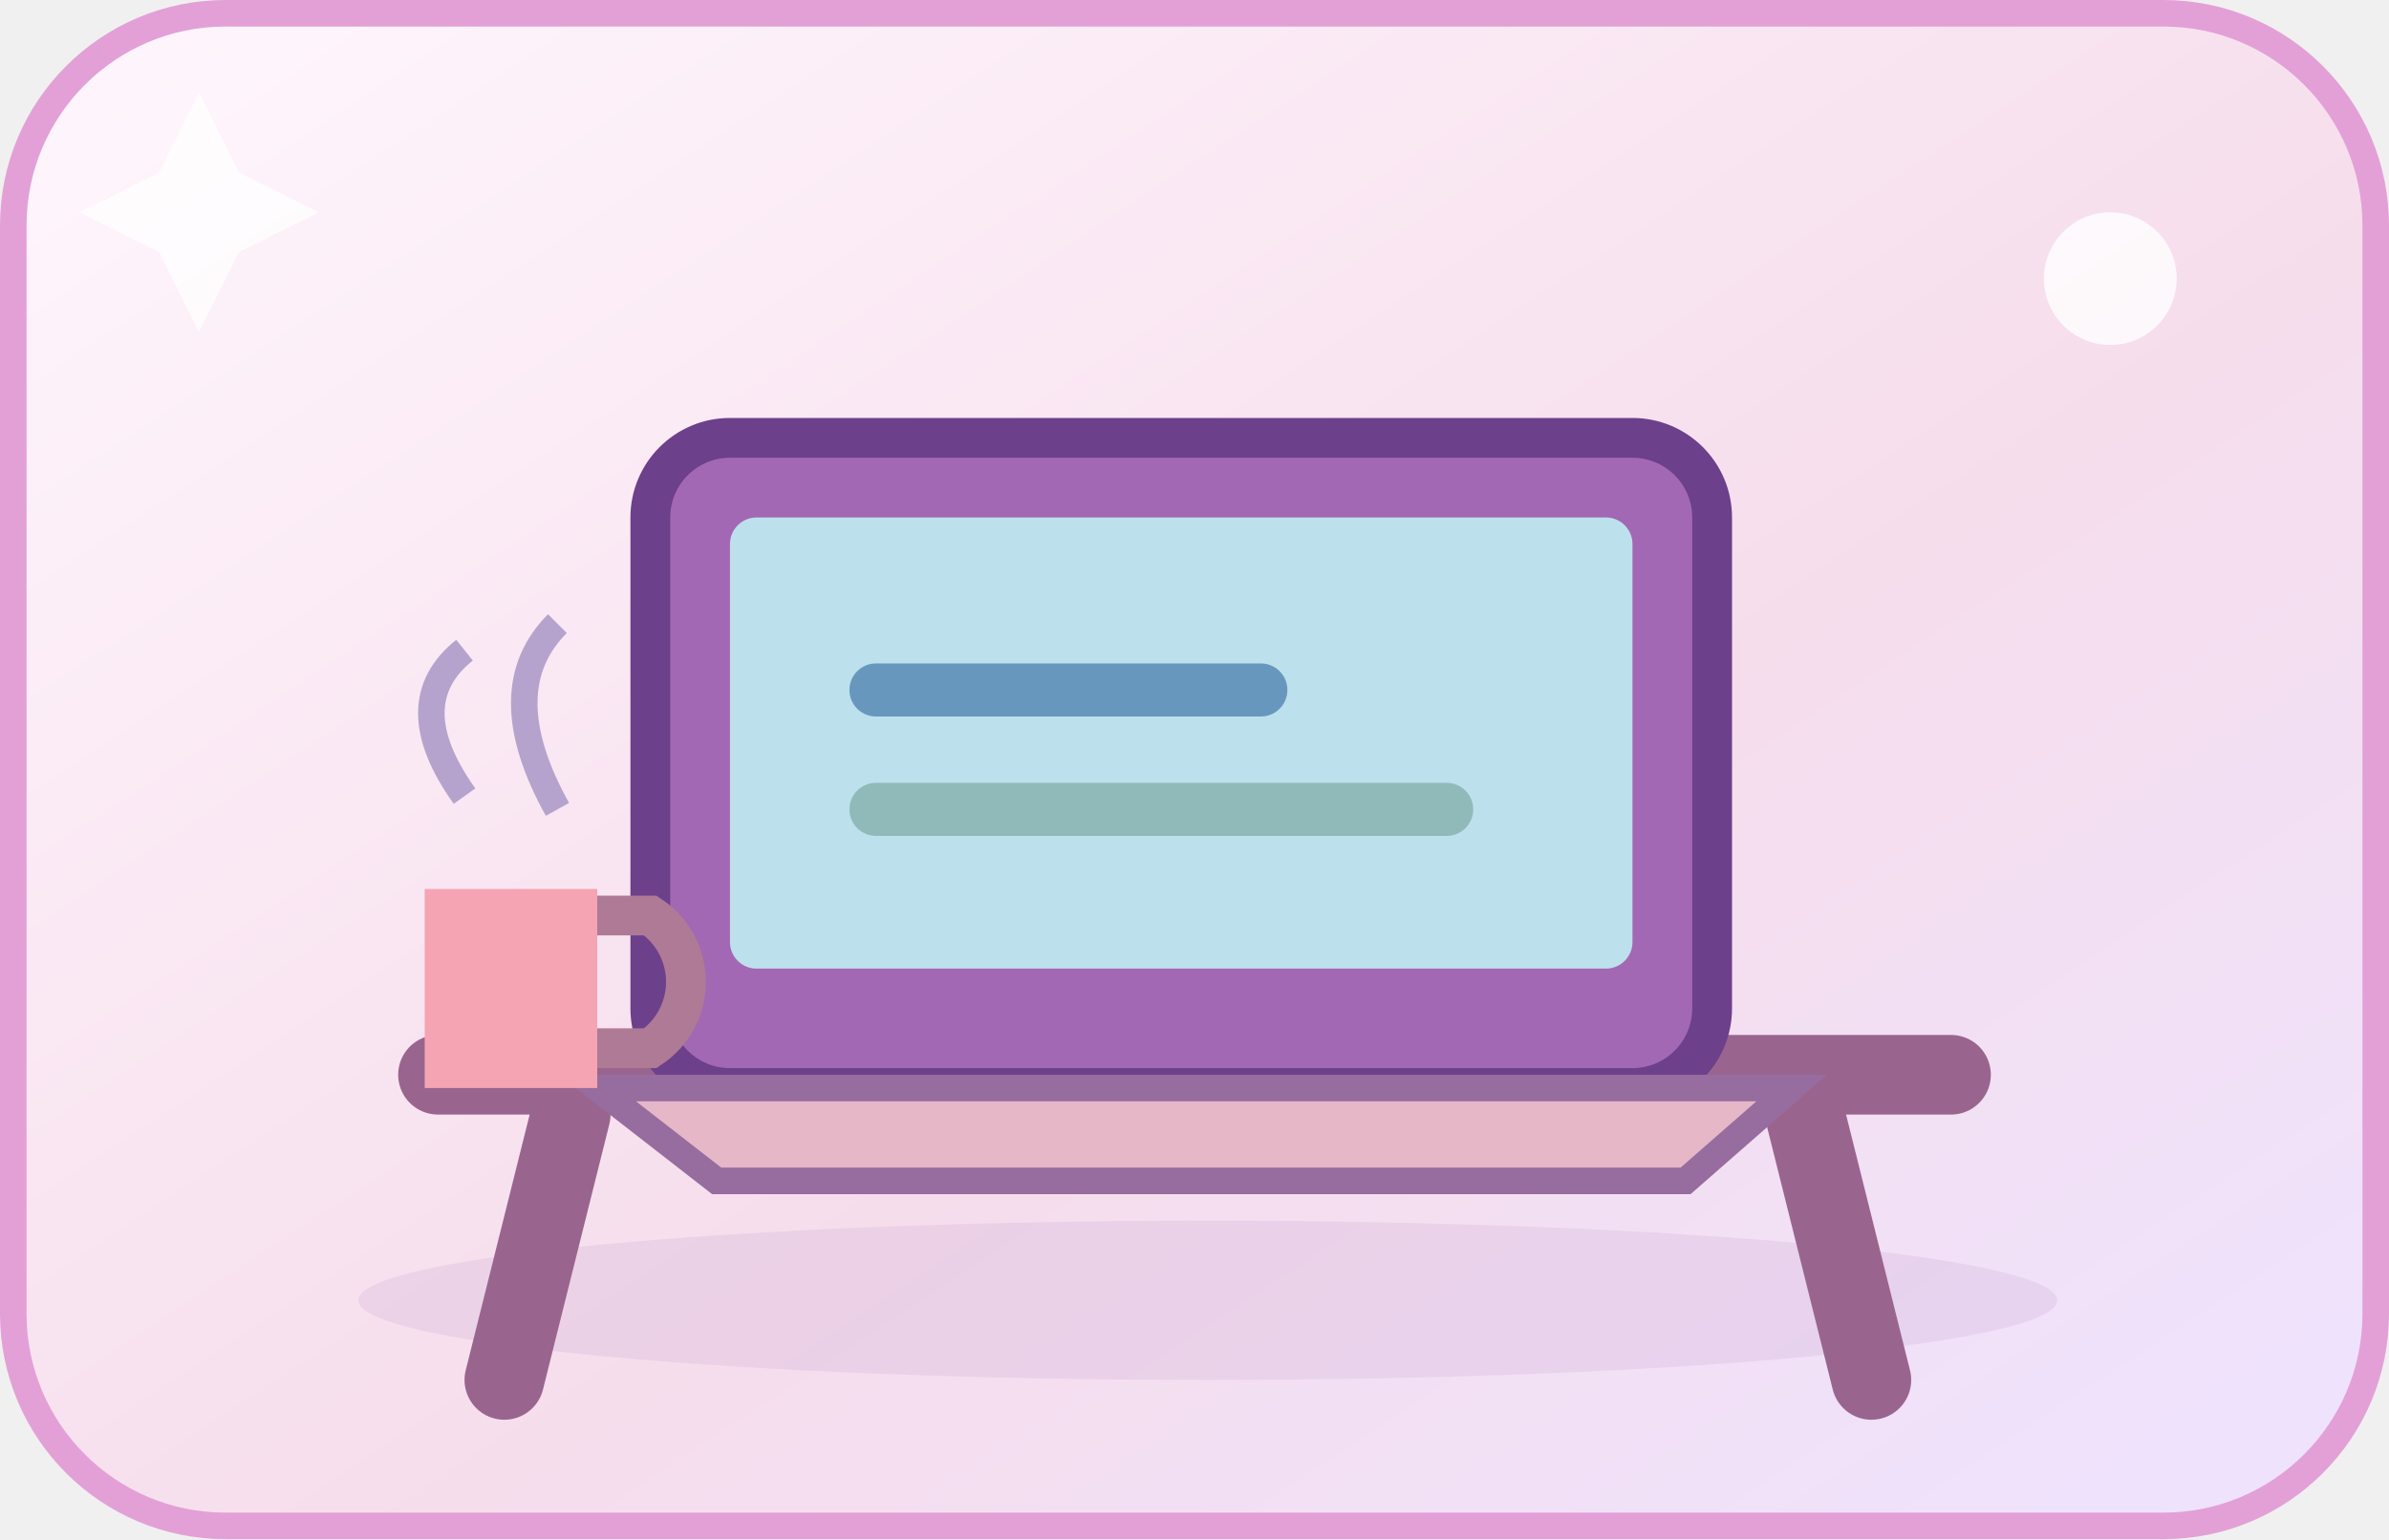
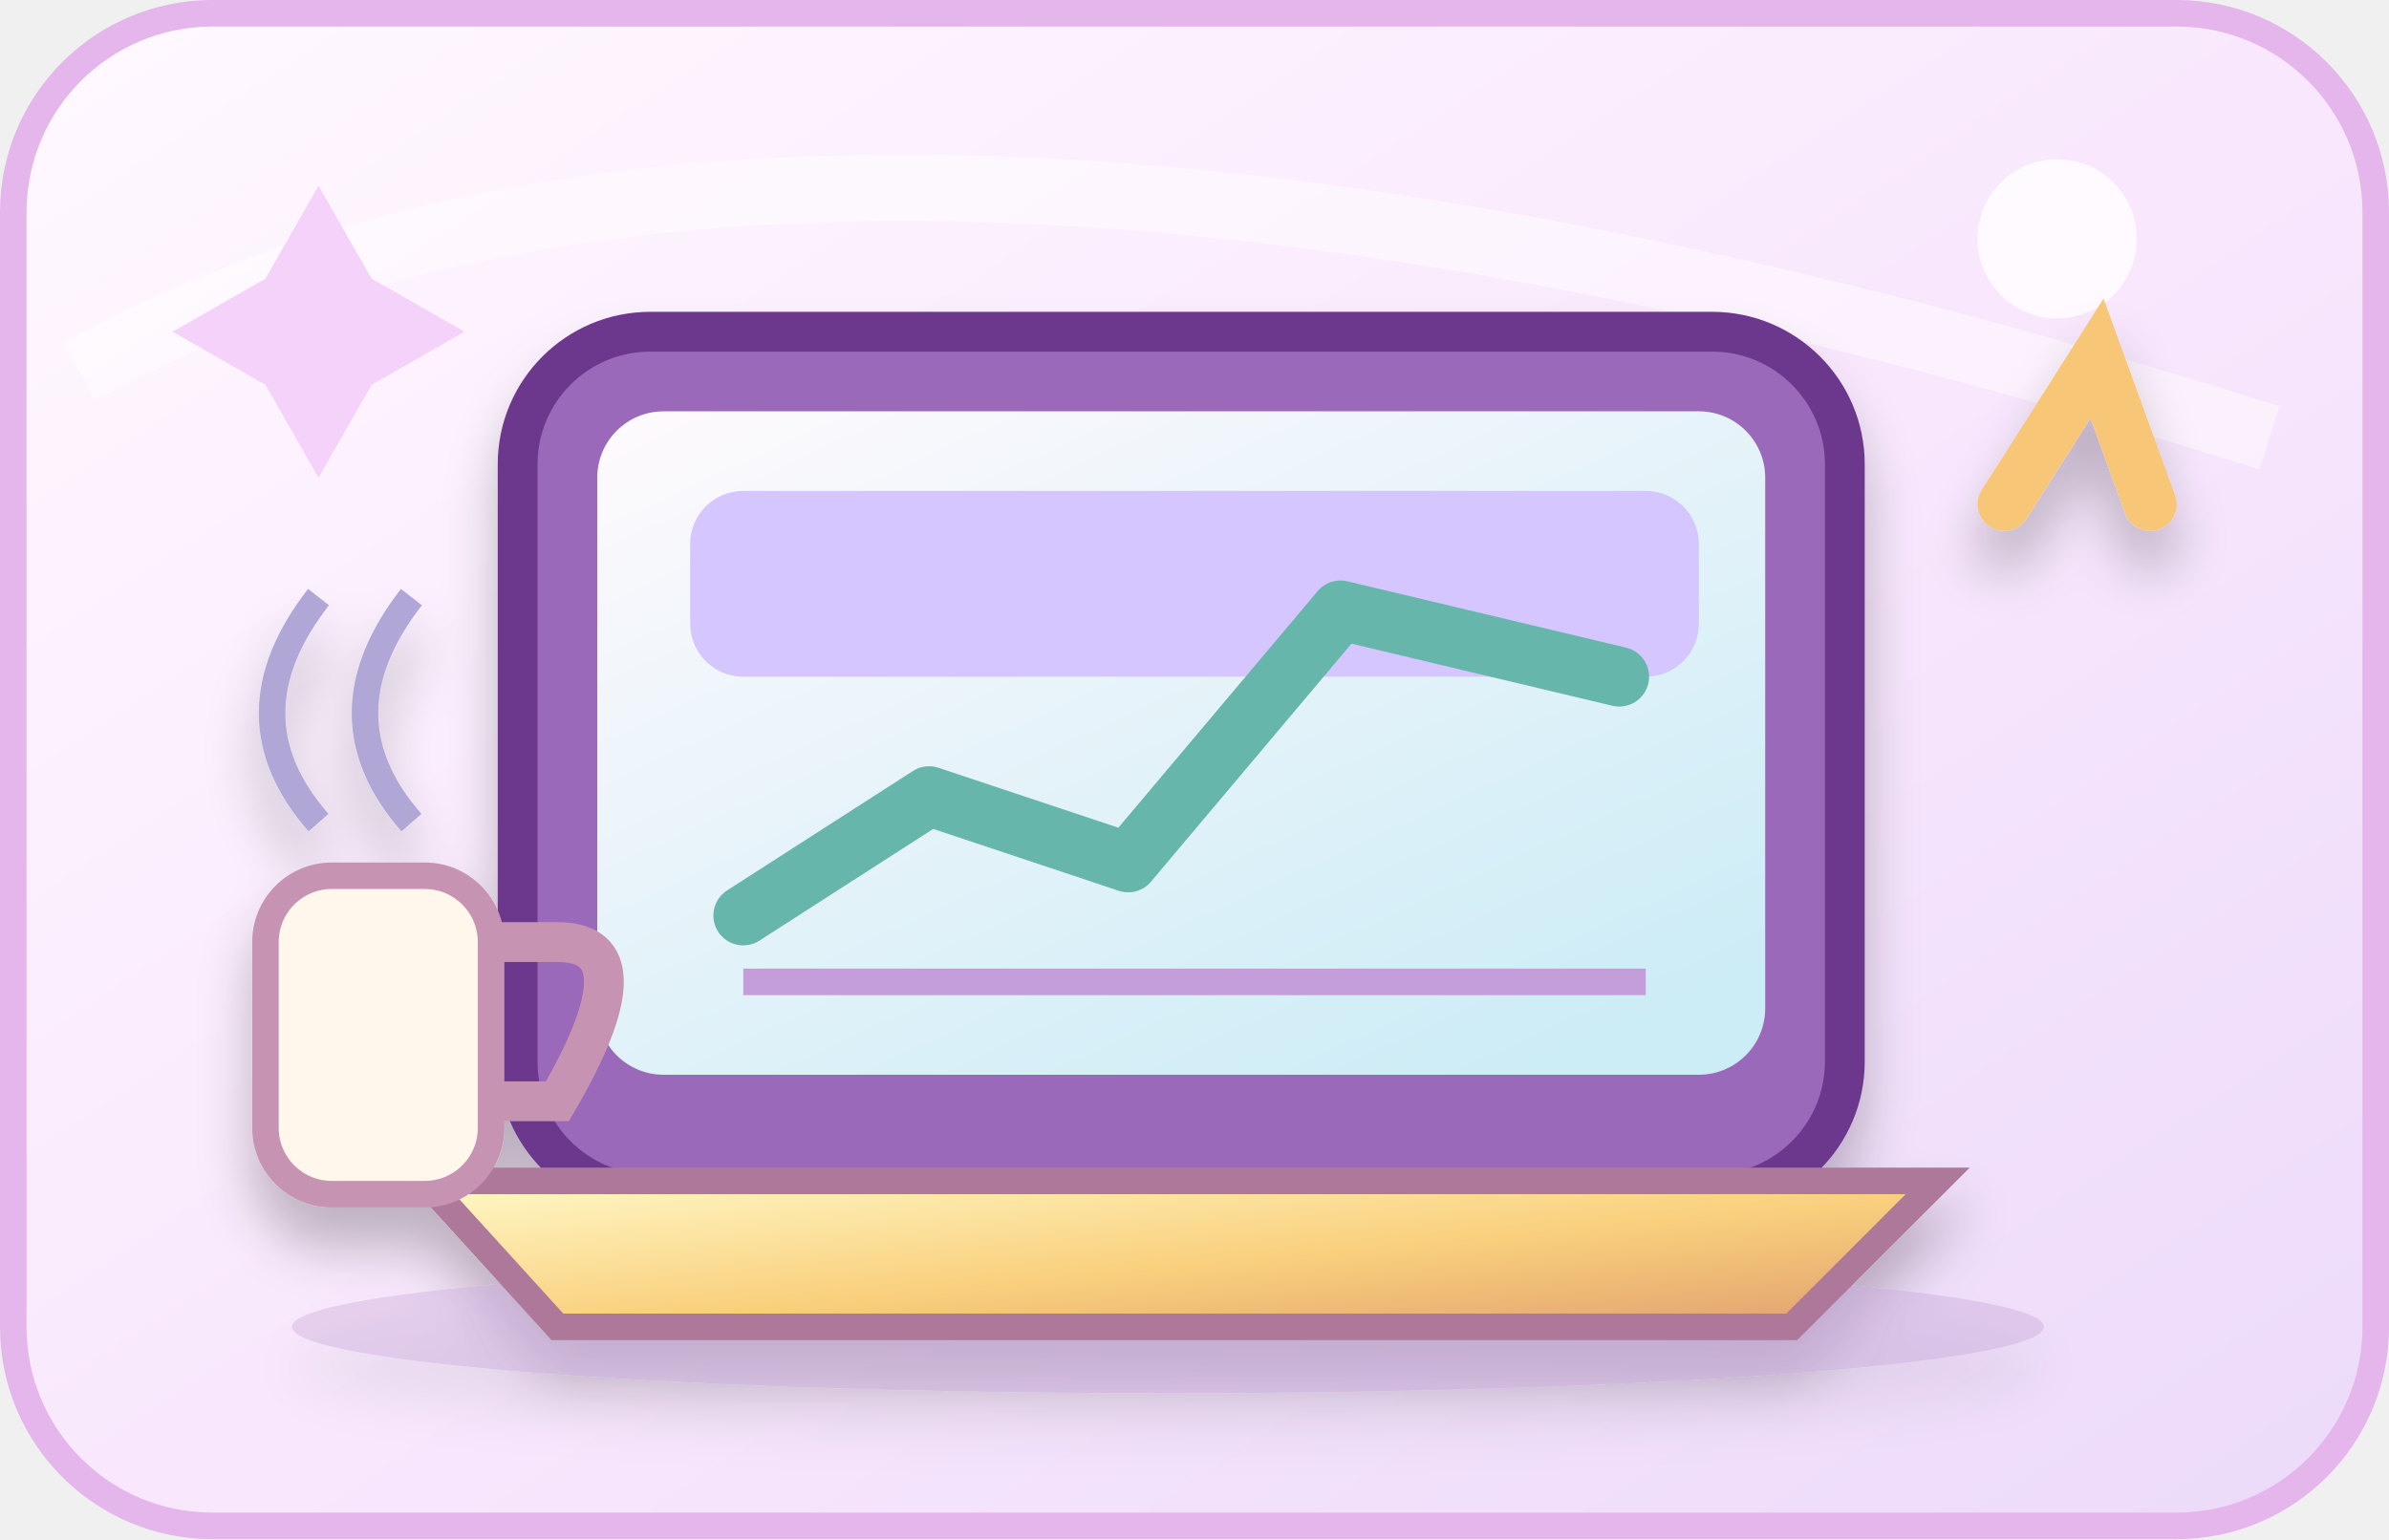
- <svg xmlns="http://www.w3.org/2000/svg" viewBox="0 0 180 116" role="img">
+ <svg xmlns="http://www.w3.org/2000/svg" viewBox="0 0 180 116" role="img" aria-label="work">
  <defs>
-     <linearGradient id="bg" x1="0" y1="0" x2="1" y2="1">
-       <stop stop-color="#fff7fd" />
-       <stop offset=".58" stop-color="#f6ddec" />
-       <stop offset="1" stop-color="#eee3ff" />
+     <linearGradient id="canvas" x2="1" y2="1">
+       <stop stop-color="#fff9ff" />
+       <stop offset=".5" stop-color="#f9e8fd" />
+       <stop offset="1" stop-color="#ecdafa" />
    </linearGradient>
+     <radialGradient id="ocean" cx=".3" cy=".2" r=".85">
+       <stop stop-color="#e0f9ff" />
+       <stop offset=".53" stop-color="#7ac9e4" />
+       <stop offset="1" stop-color="#347fae" />
+     </radialGradient>
+     <linearGradient id="grass" x2=".8" y2="1">
+       <stop stop-color="#b5e49a" />
+       <stop offset="1" stop-color="#6db58a" />
+     </linearGradient>
+     <linearGradient id="glass" x2=".8" y2="1">
+       <stop stop-color="#fffafd" />
+       <stop offset="1" stop-color="#ccecf6" />
+     </linearGradient>
+     <linearGradient id="pink" x2="0" y2="1">
+       <stop stop-color="#ffe2f3" />
+       <stop offset=".55" stop-color="#f7a6cf" />
+       <stop offset="1" stop-color="#cf70b2" />
+     </linearGradient>
+     <linearGradient id="gold" x2="1" y2="1">
+       <stop stop-color="#fff9c9" />
+       <stop offset=".55" stop-color="#f9cf7c" />
+       <stop offset="1" stop-color="#df9e6e" />
+     </linearGradient>
+     <filter id="lift" x="-25%" y="-25%" width="150%" height="165%">
+       <feGaussianBlur in="SourceAlpha" stdDeviation="2" />
+       <feOffset dy="3" />
+       <feComponentTransfer>
+         <feFuncA type="linear" slope=".24" />
+       </feComponentTransfer>
+       <feMerge>
+         <feMergeNode />
+         <feMergeNode in="SourceGraphic" />
+       </feMerge>
+     </filter>
  </defs>
-   <rect x="1" y="1" width="178" height="114" rx="16" fill="url(#bg)" stroke="#e3a0d6" stroke-width="2" />
-   <ellipse cx="91" cy="98" rx="64" ry="6" fill="#caa7d3" opacity=".24" />
-   <path d="M33 81h114M43 84l-5 20M136 84l5 20" stroke="#99658e" stroke-width="6" stroke-linecap="round" />
-   <rect x="49" y="33" width="80" height="49" rx="6" fill="#a368b3" stroke="#6c408a" stroke-width="3" />
-   <rect x="55" y="39" width="68" height="34" rx="2" fill="#bce1ec" />
-   <path d="M45 82h90l-8 7H54z" fill="#e5b7c7" stroke="#976c9e" stroke-width="2" />
-   <rect x="64" y="50" width="33" height="4" rx="2" fill="#6897be" />
-   <rect x="64" y="59" width="47" height="4" rx="2" fill="#8fbab9" />
-   <path d="M32 67h13v15H32z" fill="#f5a4b3" />
-   <path d="M45 69h4a6 6 0 0 1 0 10h-4" fill="none" stroke="#ae7a96" stroke-width="3" />
-   <path d="M35 60q-5-7 0-11M42 61q-5-9 0-14" fill="none" stroke="#b5a3cd" stroke-width="2" />
-   <path d="M12 13l3-6 3 6 6 3-6 3-3 6-3-6-6-3z" fill="#fff" opacity=".75" />
-   <circle cx="159" cy="21" r="5" fill="#fff" opacity=".8" />
+   <rect x="1" y="1" width="178" height="114" rx="15" fill="url(#canvas)" stroke="#e5b6eb" stroke-width="2" />
+   <path d="M6 28q54-30 165 5" fill="none" stroke="#fff" stroke-width="5" opacity=".45" />
+   <circle cx="155" cy="18" r="6" fill="#fff" opacity=".8" />
+   <path d="M20 21l4-7 4 7 7 4-7 4-4 7-4-7-7-4z" fill="#f4d2f9" />
+   <g filter="url(#lift)">
+     <ellipse cx="88" cy="100" rx="66" ry="5" fill="#a883bf" opacity=".25" />
+     <rect x="39" y="25" width="100" height="65" rx="10" fill="#9a69b9" stroke="#6c388e" stroke-width="3" />
+     <rect x="45" y="31" width="88" height="50" rx="5" fill="url(#glass)" />
+     <rect x="52" y="37" width="76" height="14" rx="4" fill="#d5c6ff" />
+     <path d="M56 69l14-9 15 5 16-19 21 5" fill="none" stroke="#66b6ac" stroke-width="4.5" stroke-linecap="round" stroke-linejoin="round" />
+     <path d="M56 74h68" stroke="#c49edb" stroke-width="2" />
+     <path d="M32 89h114l-11 11H42z" fill="url(#gold)" stroke="#ae789a" stroke-width="2" />
+     <rect x="20" y="66" width="17" height="24" rx="5" fill="#fff7ec" stroke="#c694b2" stroke-width="2" />
+     <path d="M37 71h5q7 0 0 12h-5" fill="none" stroke="#c694b2" stroke-width="3" />
+     <path d="M24 62q-7-8 0-17m7 17q-7-8 0-17" fill="none" stroke="#b0a7d6" stroke-width="2" />
+     <path d="M151 38l7-11 4 11" fill="none" stroke="#f7c777" stroke-width="4" stroke-linecap="round" />
+   </g>
</svg>
